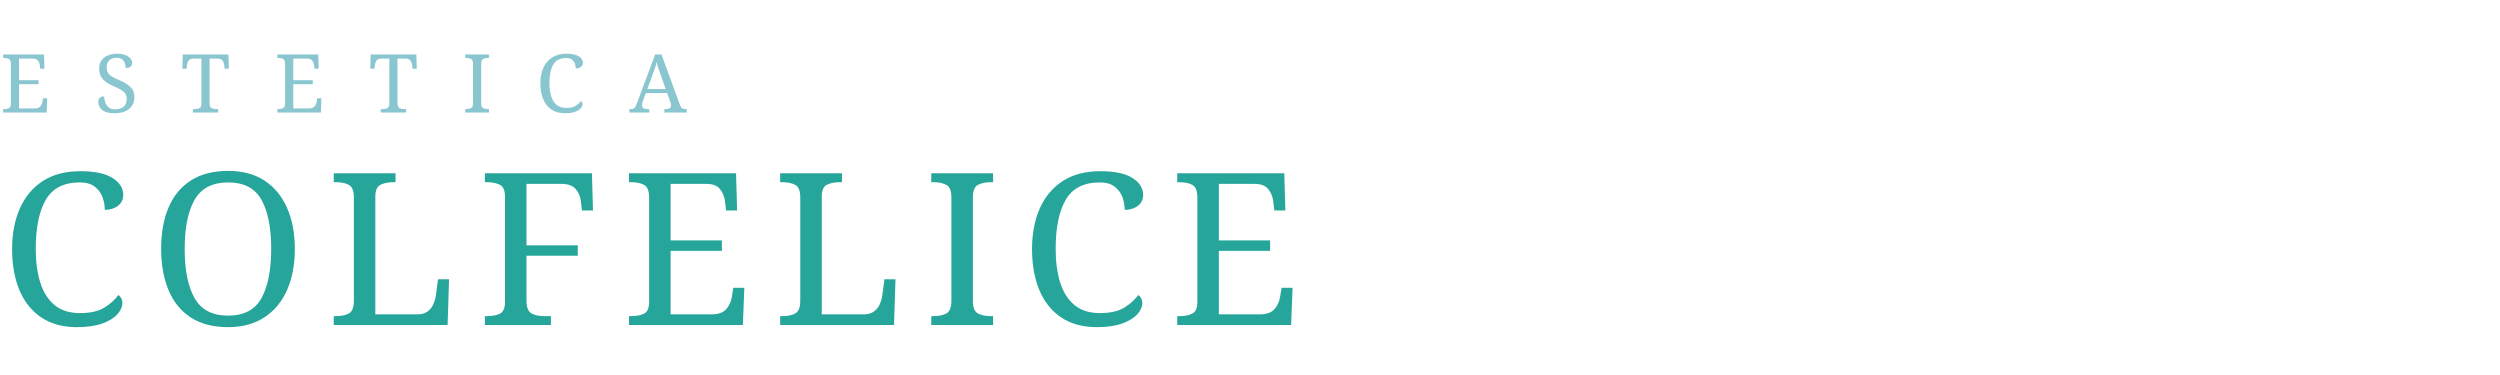
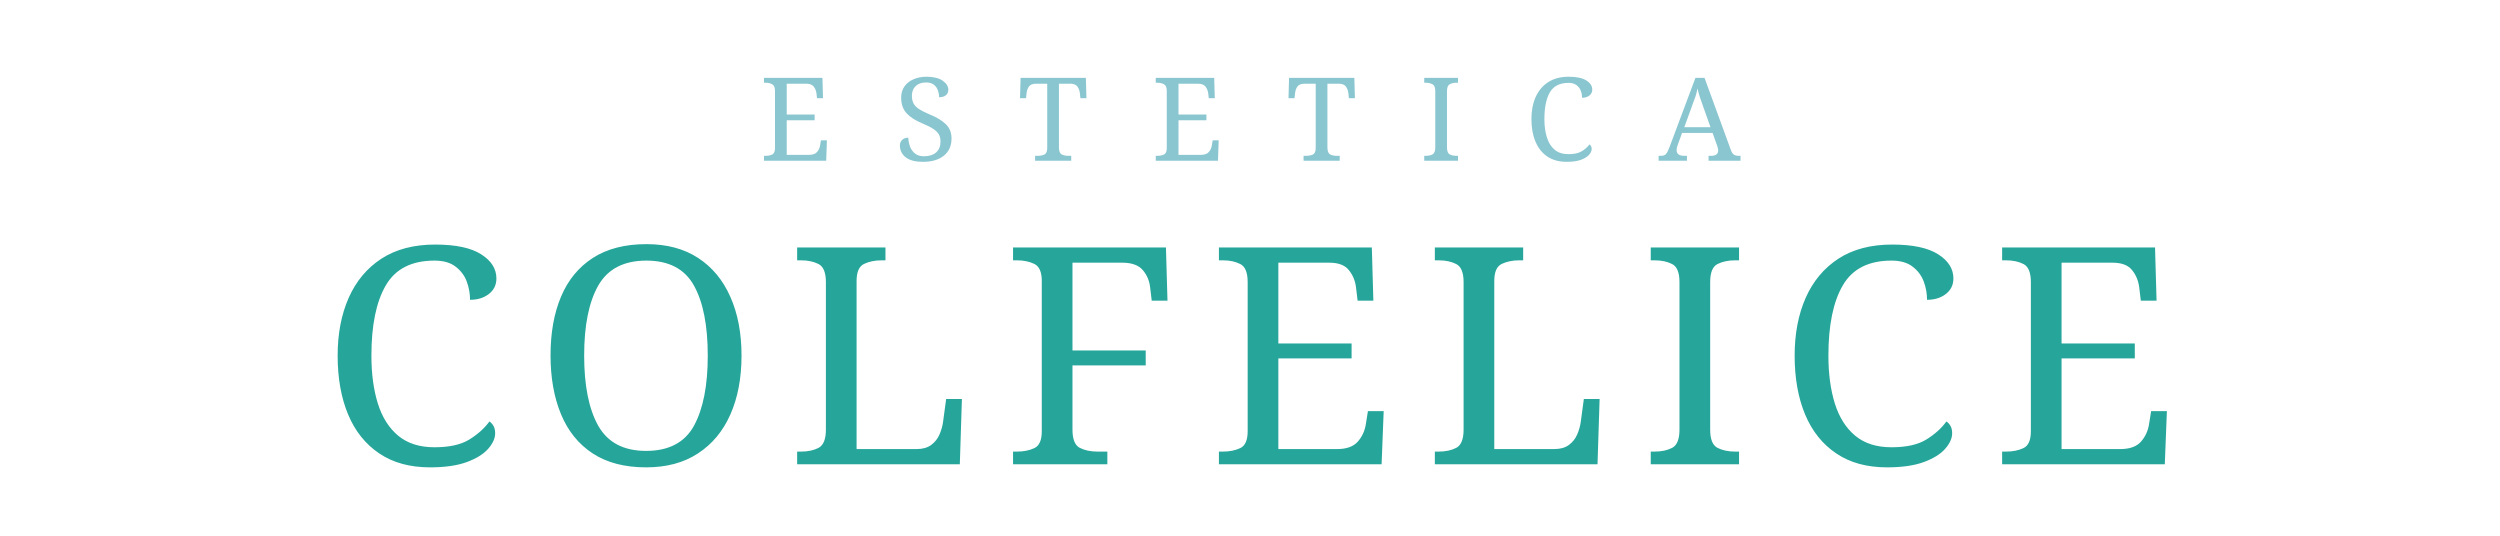
- <svg xmlns="http://www.w3.org/2000/svg" viewBox="0 0 400 60">
-   <text x="0" y="18" font-family="'Cormorant Garamond',Georgia,serif" font-size="13" font-weight="300" letter-spacing="7" fill="#8AC6D0">ESTETICA</text>
-   <text x="0" y="52" font-family="'Cormorant Garamond',Georgia,serif" font-size="34" font-weight="300" letter-spacing="3" fill="#26A69A">COLFELICE</text>
+ <svg xmlns="http://www.w3.org/2000/svg" viewBox="0 0 280 60">
+   <text x="140" y="18" text-anchor="middle" font-family="'Cormorant Garamond',Georgia,serif" font-size="13" font-weight="300" letter-spacing="7" fill="#8AC6D0">ESTETICA</text>
+   <text x="140" y="52" text-anchor="middle" font-family="'Cormorant Garamond',Georgia,serif" font-size="34" font-weight="300" letter-spacing="3" fill="#26A69A">COLFELICE</text>
</svg>
